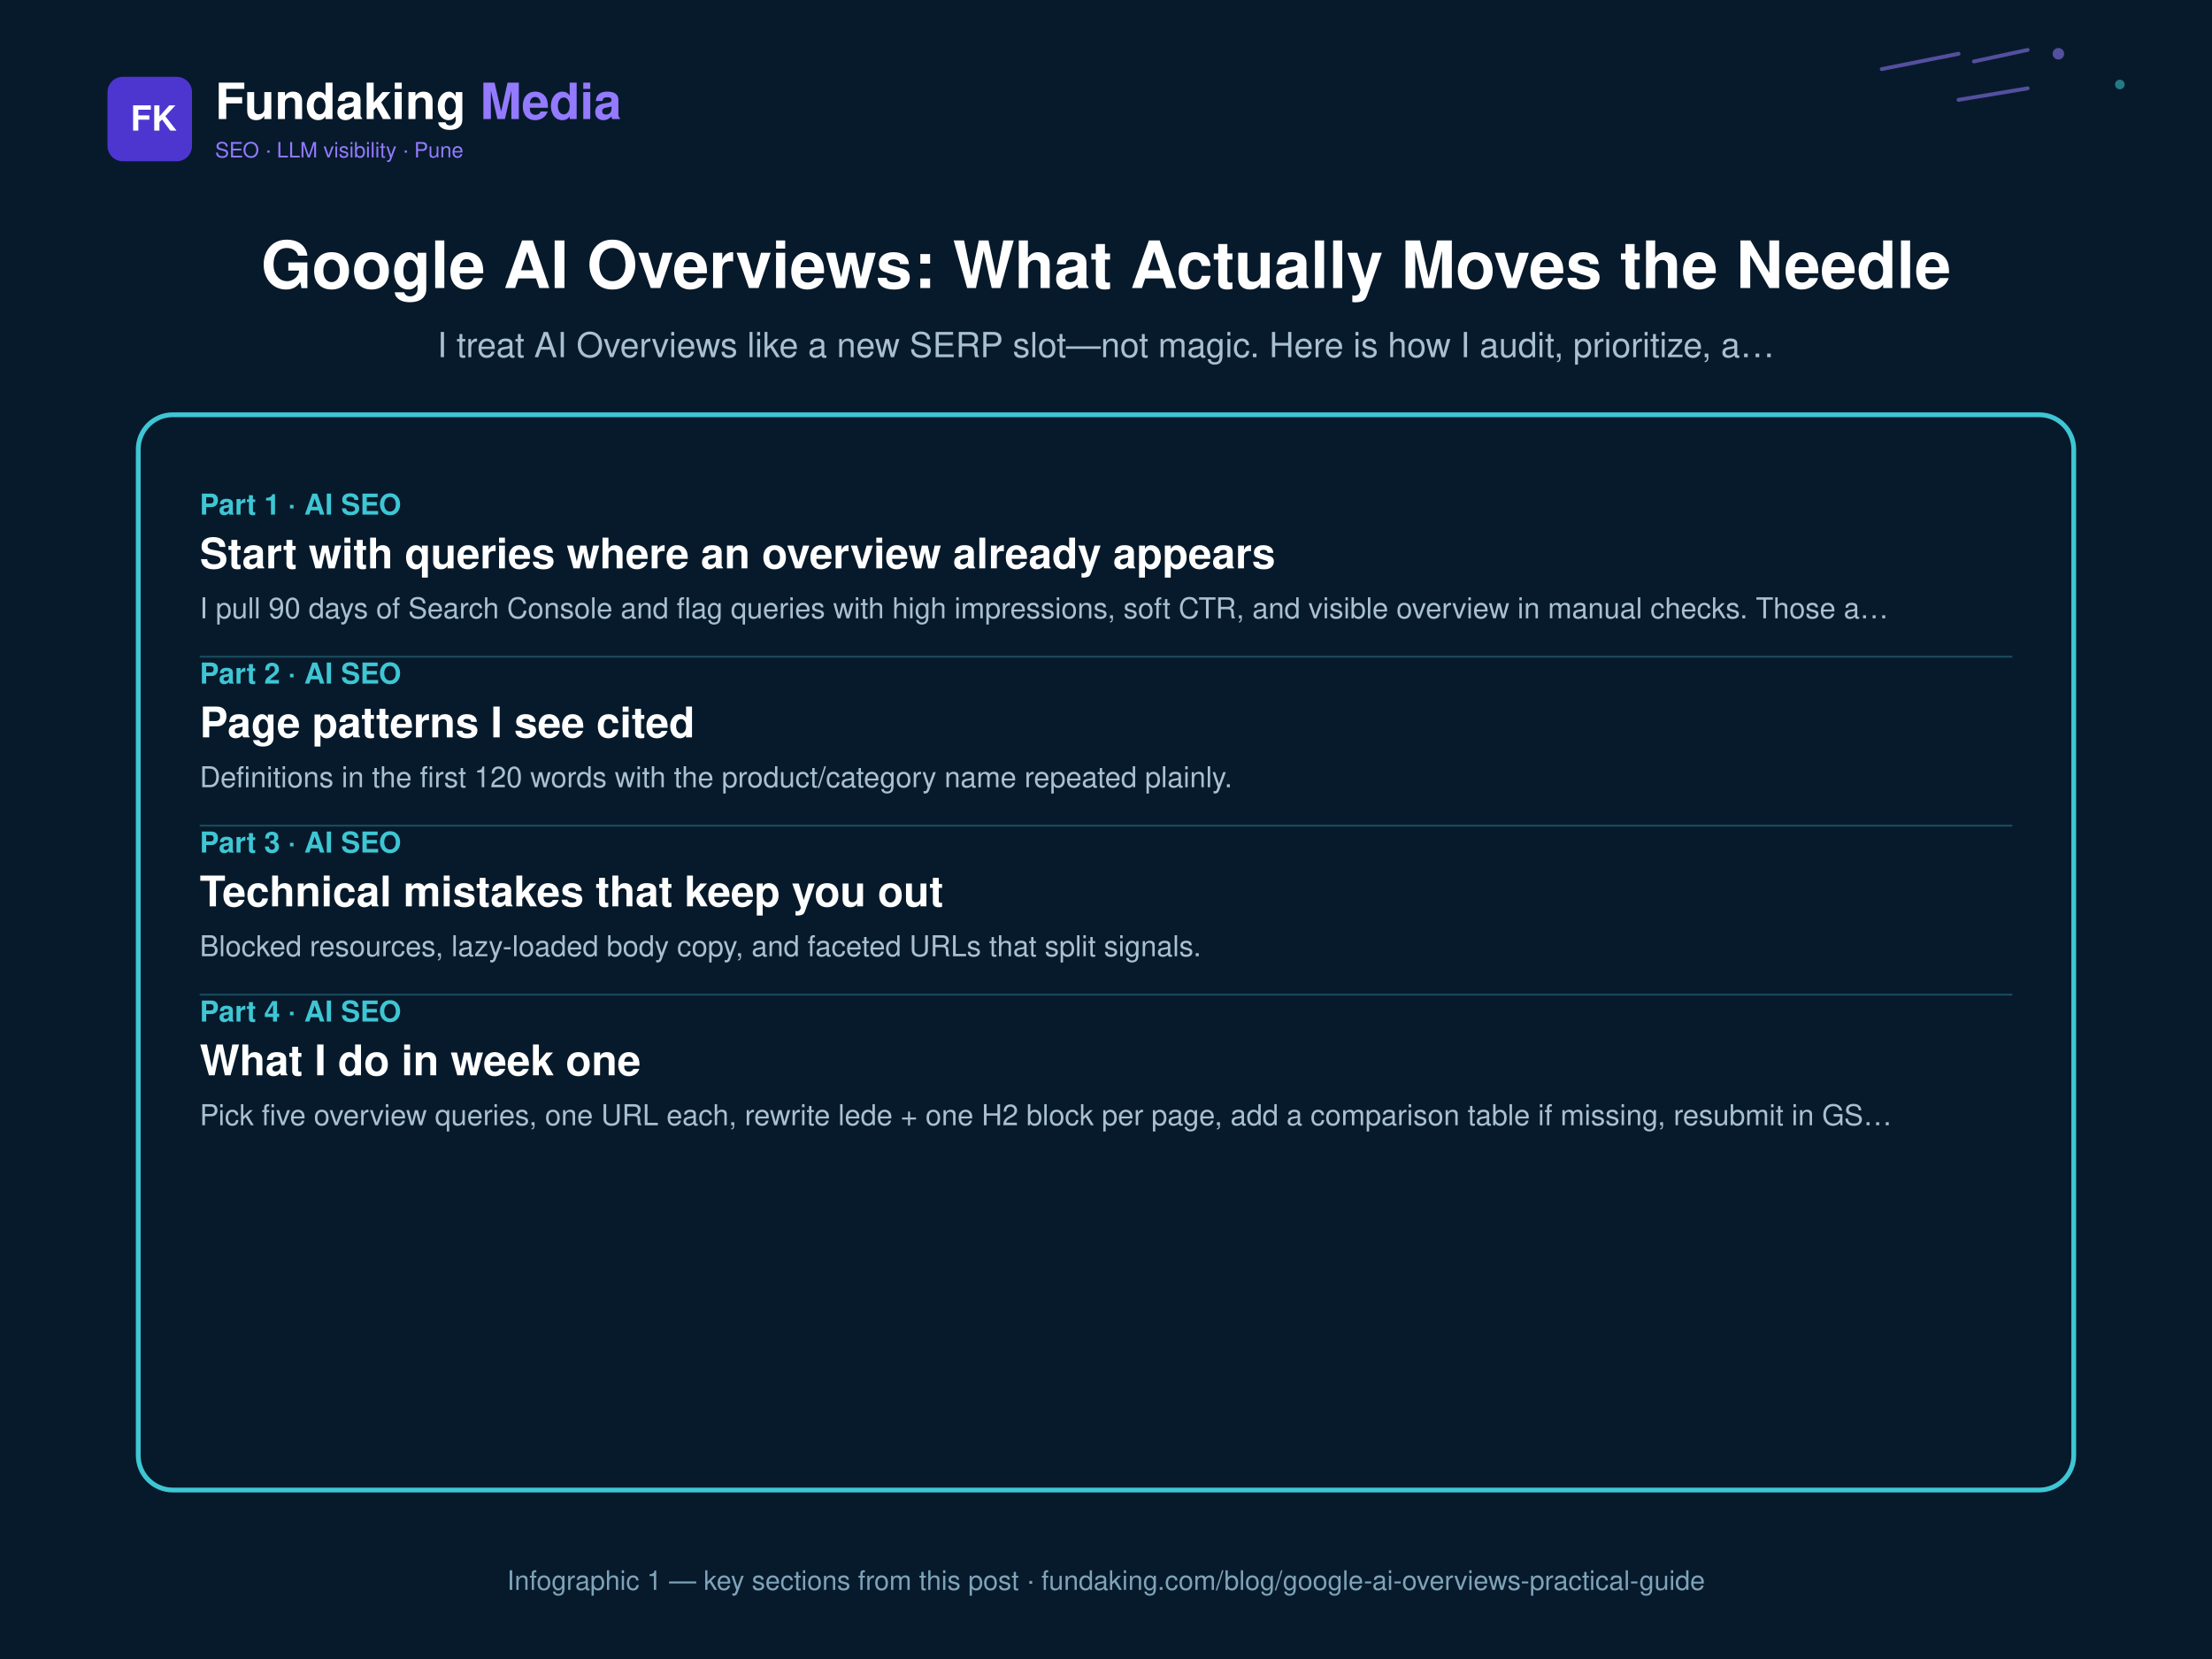
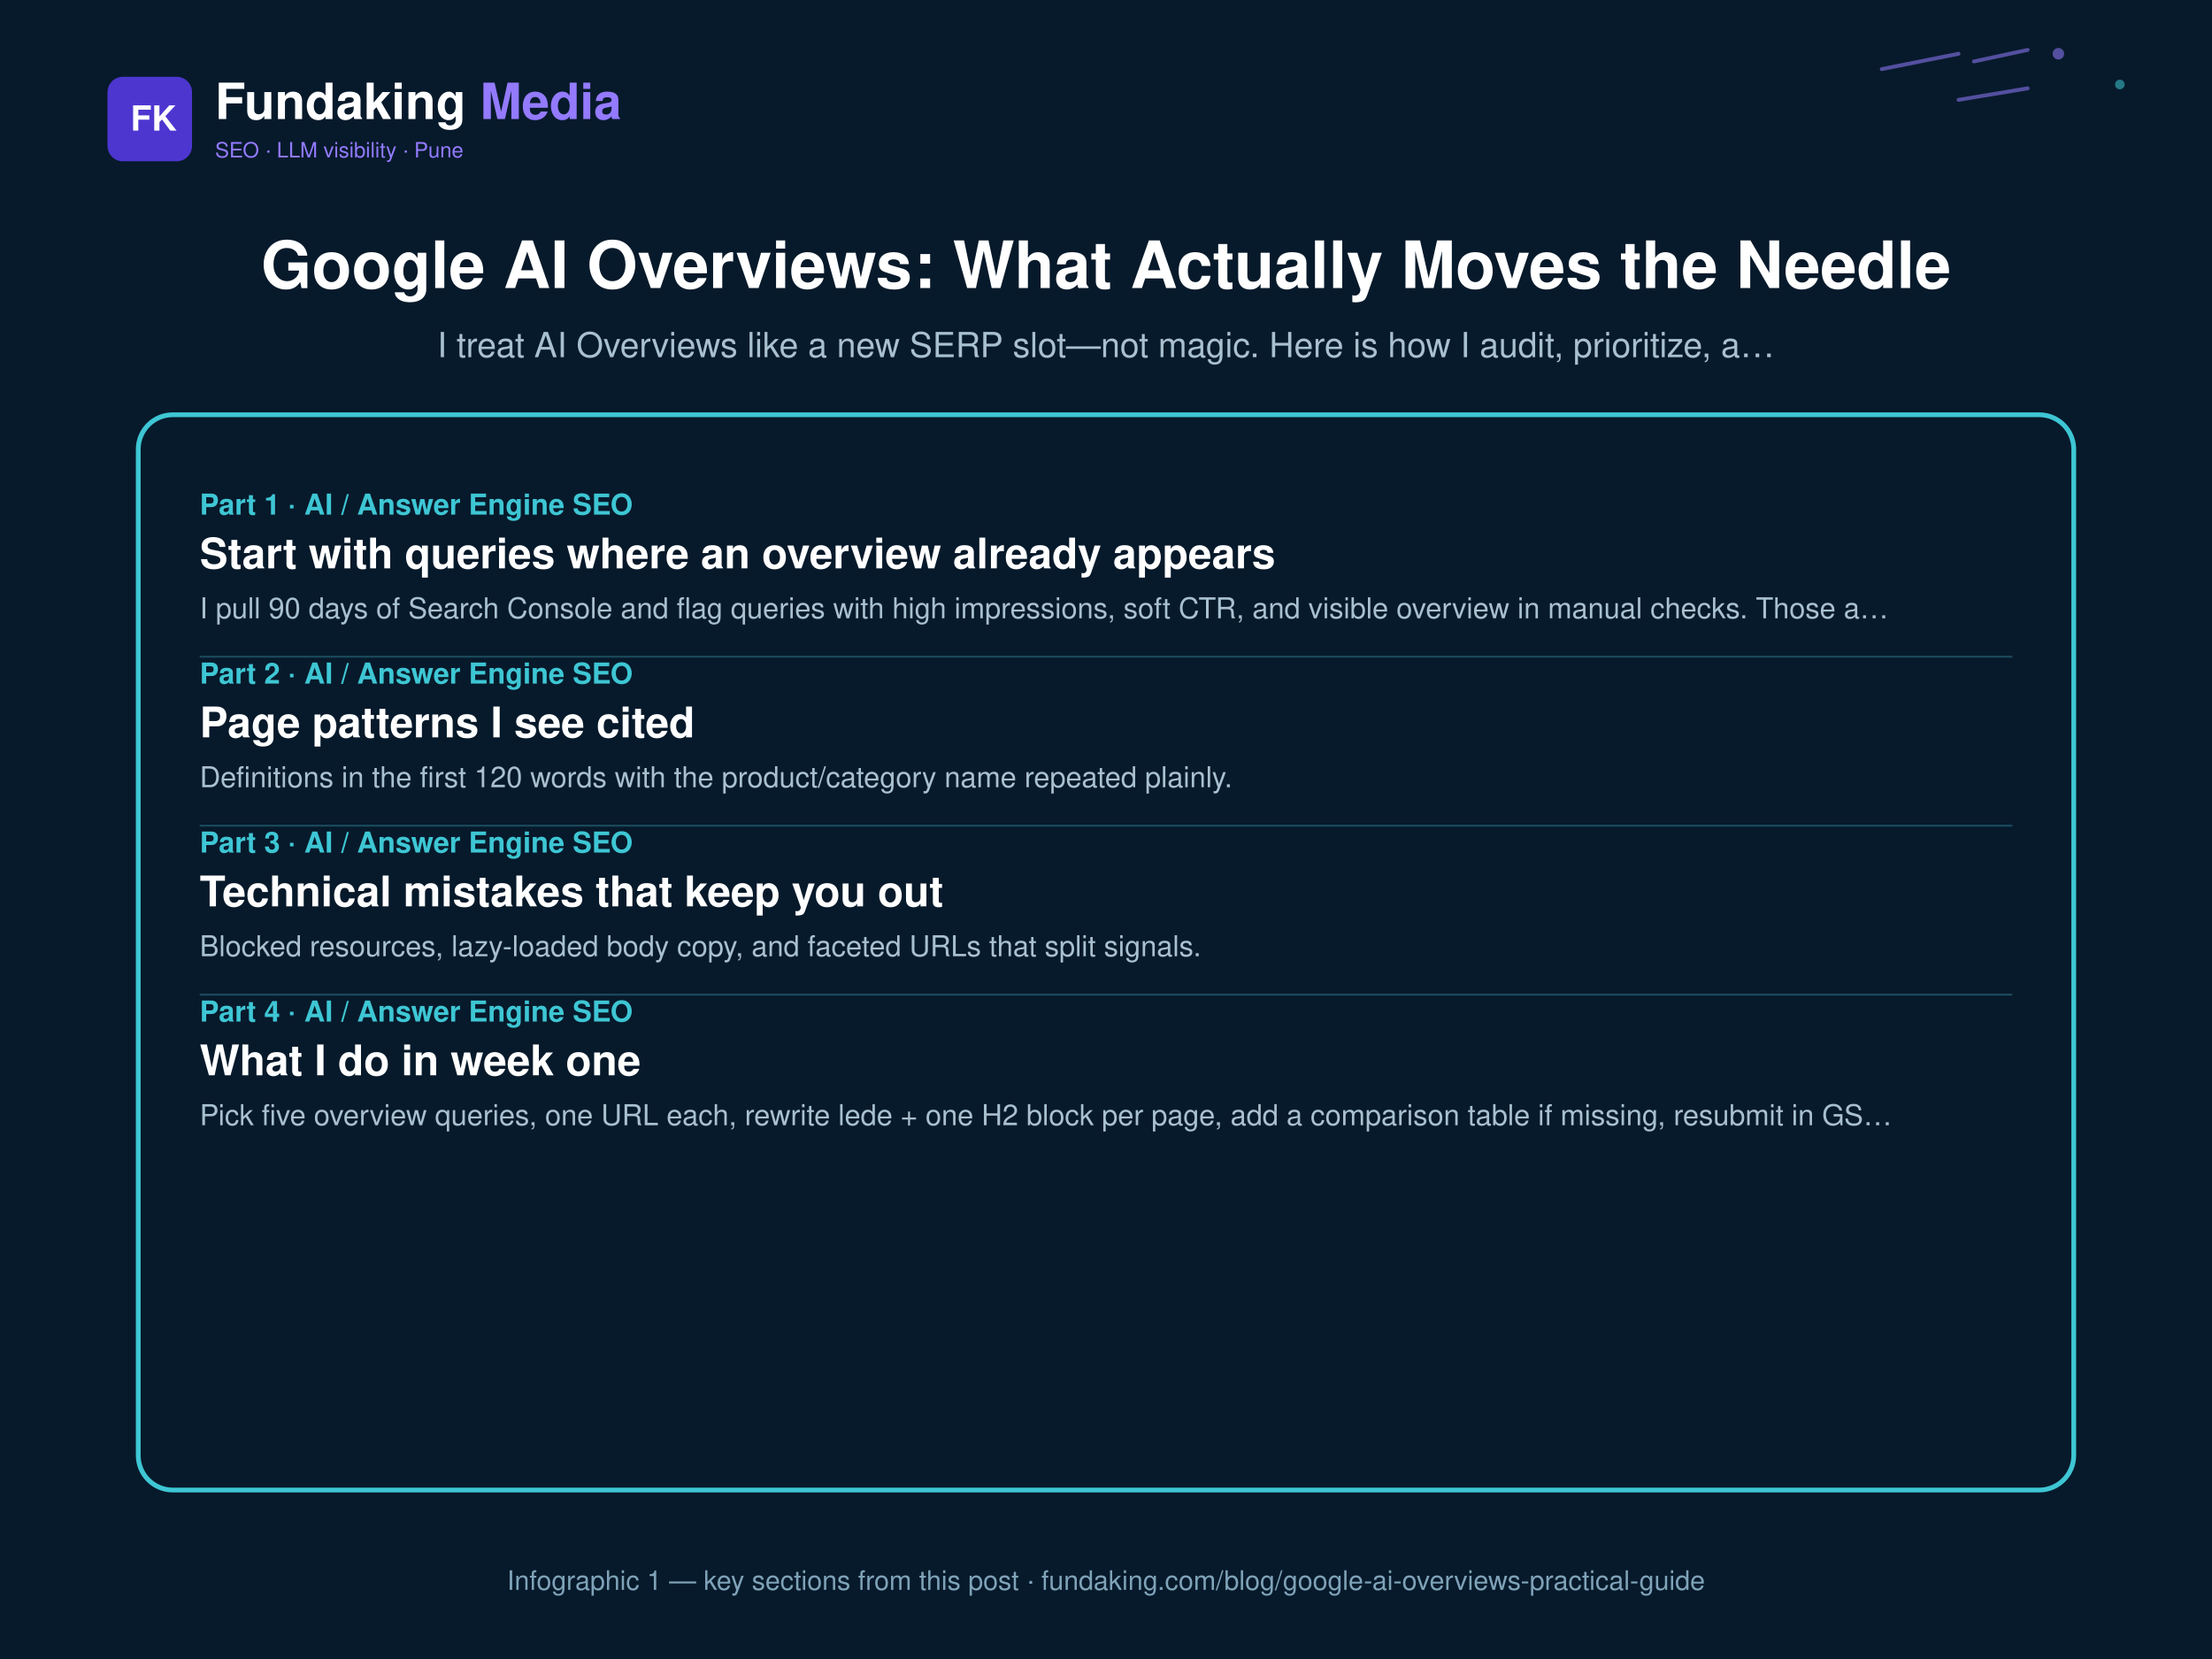
<svg xmlns="http://www.w3.org/2000/svg" viewBox="0 0 1152 864" width="1152" height="864" role="img">
  <rect width="1152" height="864" fill="#071A2B" />
  <g fill="none" stroke="#937AFF" stroke-width="2" opacity="0.55" stroke-linecap="round">
    <path d="M980 36 l40 -8 m8 4 l28 -6" />
    <path d="M1020 52 l36 -6" />
    <circle cx="1072" cy="28" r="3" fill="#937AFF" stroke="none" />
    <circle cx="1104" cy="44" r="2.5" fill="#3EC6D4" stroke="none" />
  </g>
  <rect x="56" y="40" width="44" height="44" rx="8" fill="#4D36D0" />
  <text x="68" y="68" fill="#FFFFFF" font-family="Segoe UI, Helvetica, Arial, sans-serif" font-size="18" font-weight="800">FK</text>
  <text x="112" y="62" fill="#FFFFFF" font-family="Segoe UI, Helvetica, Arial, sans-serif" font-size="26" font-weight="800">Fundaking <tspan fill="#937AFF">Media</tspan>
  </text>
  <text x="112" y="82" fill="#937AFF" font-family="Segoe UI, Helvetica, Arial, sans-serif" font-size="11">SEO · LLM visibility · Pune</text>
  <text x="576" y="150" text-anchor="middle" fill="#FFFFFF" font-family="Segoe UI, Helvetica, Arial, sans-serif" font-size="34" font-weight="800">Google AI Overviews: What Actually Moves the Needle</text>
  <text x="576" y="186" text-anchor="middle" fill="#A8C0D0" font-family="Segoe UI, Helvetica, Arial, sans-serif" font-size="18">I treat AI Overviews like a new SERP slot—not magic. Here is how I audit, prioritize, a…</text>
  <rect x="72" y="216" width="1008" height="560" rx="18" fill="none" stroke="#3EC6D4" stroke-width="2.5" />
  <g font-family="Segoe UI, Helvetica, Arial, sans-serif">
-     <text x="104" y="268" fill="#3EC6D4" font-size="15" font-weight="700">Part 1 · AI SEO</text>
+     <text x="104" y="268" fill="#3EC6D4" font-size="15" font-weight="700">Part 1 · AI / Answer Engine SEO</text>
    <text x="104" y="296" fill="#FFFFFF" font-size="22" font-weight="700">Start with queries where an overview already appears</text>
    <text x="104" y="322" fill="#A8C0D0" font-size="15">I pull 90 days of Search Console and flag queries with high impressions, soft CTR, and visible overview in manual checks. Those a…</text>
    <line x1="104" y1="342" x2="1048" y2="342" stroke="#1A4A5C" stroke-width="1" />
-     <text x="104" y="356" fill="#3EC6D4" font-size="15" font-weight="700">Part 2 · AI SEO</text>
+     <text x="104" y="356" fill="#3EC6D4" font-size="15" font-weight="700">Part 2 · AI / Answer Engine SEO</text>
    <text x="104" y="384" fill="#FFFFFF" font-size="22" font-weight="700">Page patterns I see cited</text>
    <text x="104" y="410" fill="#A8C0D0" font-size="15">Definitions in the first 120 words with the product/category name repeated plainly.</text>
    <line x1="104" y1="430" x2="1048" y2="430" stroke="#1A4A5C" stroke-width="1" />
-     <text x="104" y="444" fill="#3EC6D4" font-size="15" font-weight="700">Part 3 · AI SEO</text>
+     <text x="104" y="444" fill="#3EC6D4" font-size="15" font-weight="700">Part 3 · AI / Answer Engine SEO</text>
    <text x="104" y="472" fill="#FFFFFF" font-size="22" font-weight="700">Technical mistakes that keep you out</text>
    <text x="104" y="498" fill="#A8C0D0" font-size="15">Blocked resources, lazy-loaded body copy, and faceted URLs that split signals.</text>
    <line x1="104" y1="518" x2="1048" y2="518" stroke="#1A4A5C" stroke-width="1" />
-     <text x="104" y="532" fill="#3EC6D4" font-size="15" font-weight="700">Part 4 · AI SEO</text>
+     <text x="104" y="532" fill="#3EC6D4" font-size="15" font-weight="700">Part 4 · AI / Answer Engine SEO</text>
    <text x="104" y="560" fill="#FFFFFF" font-size="22" font-weight="700">What I do in week one</text>
    <text x="104" y="586" fill="#A8C0D0" font-size="15">Pick five overview queries, one URL each, rewrite lede + one H2 block per page, add a comparison table if missing, resubmit in GS…</text>
  </g>
  <text x="576" y="828" text-anchor="middle" fill="#7FA3B8" font-family="Segoe UI, Helvetica, Arial, sans-serif" font-size="14">Infographic 1 — key sections from this post · fundaking.com/blog/google-ai-overviews-practical-guide</text>
</svg>
